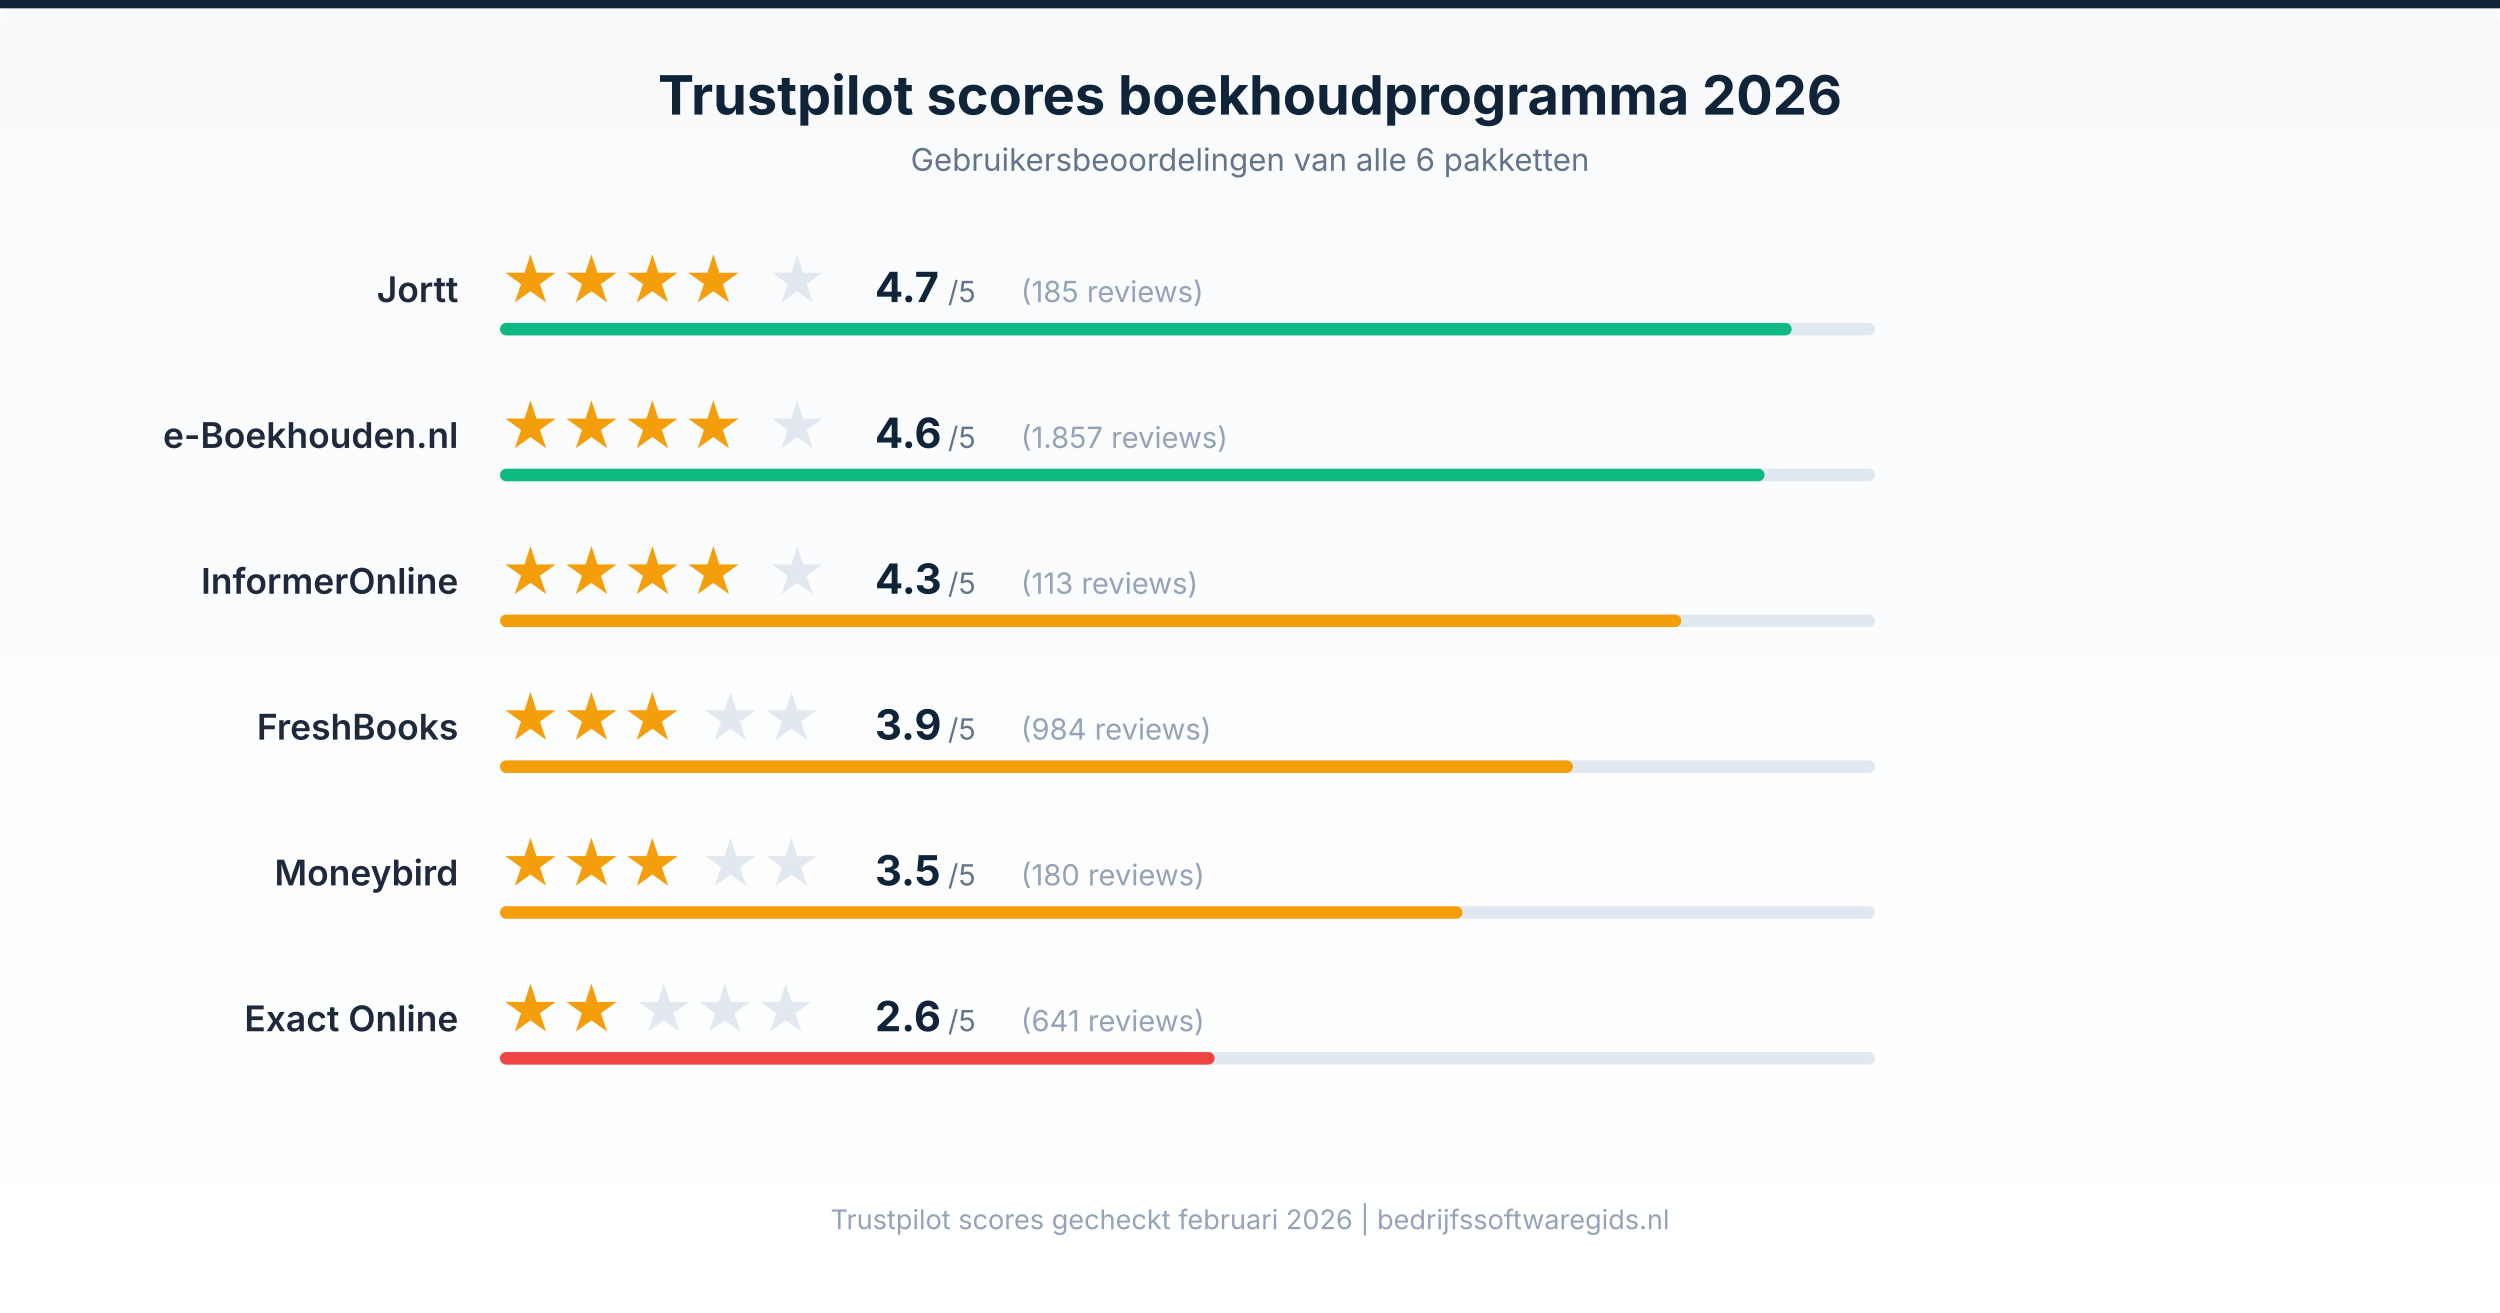
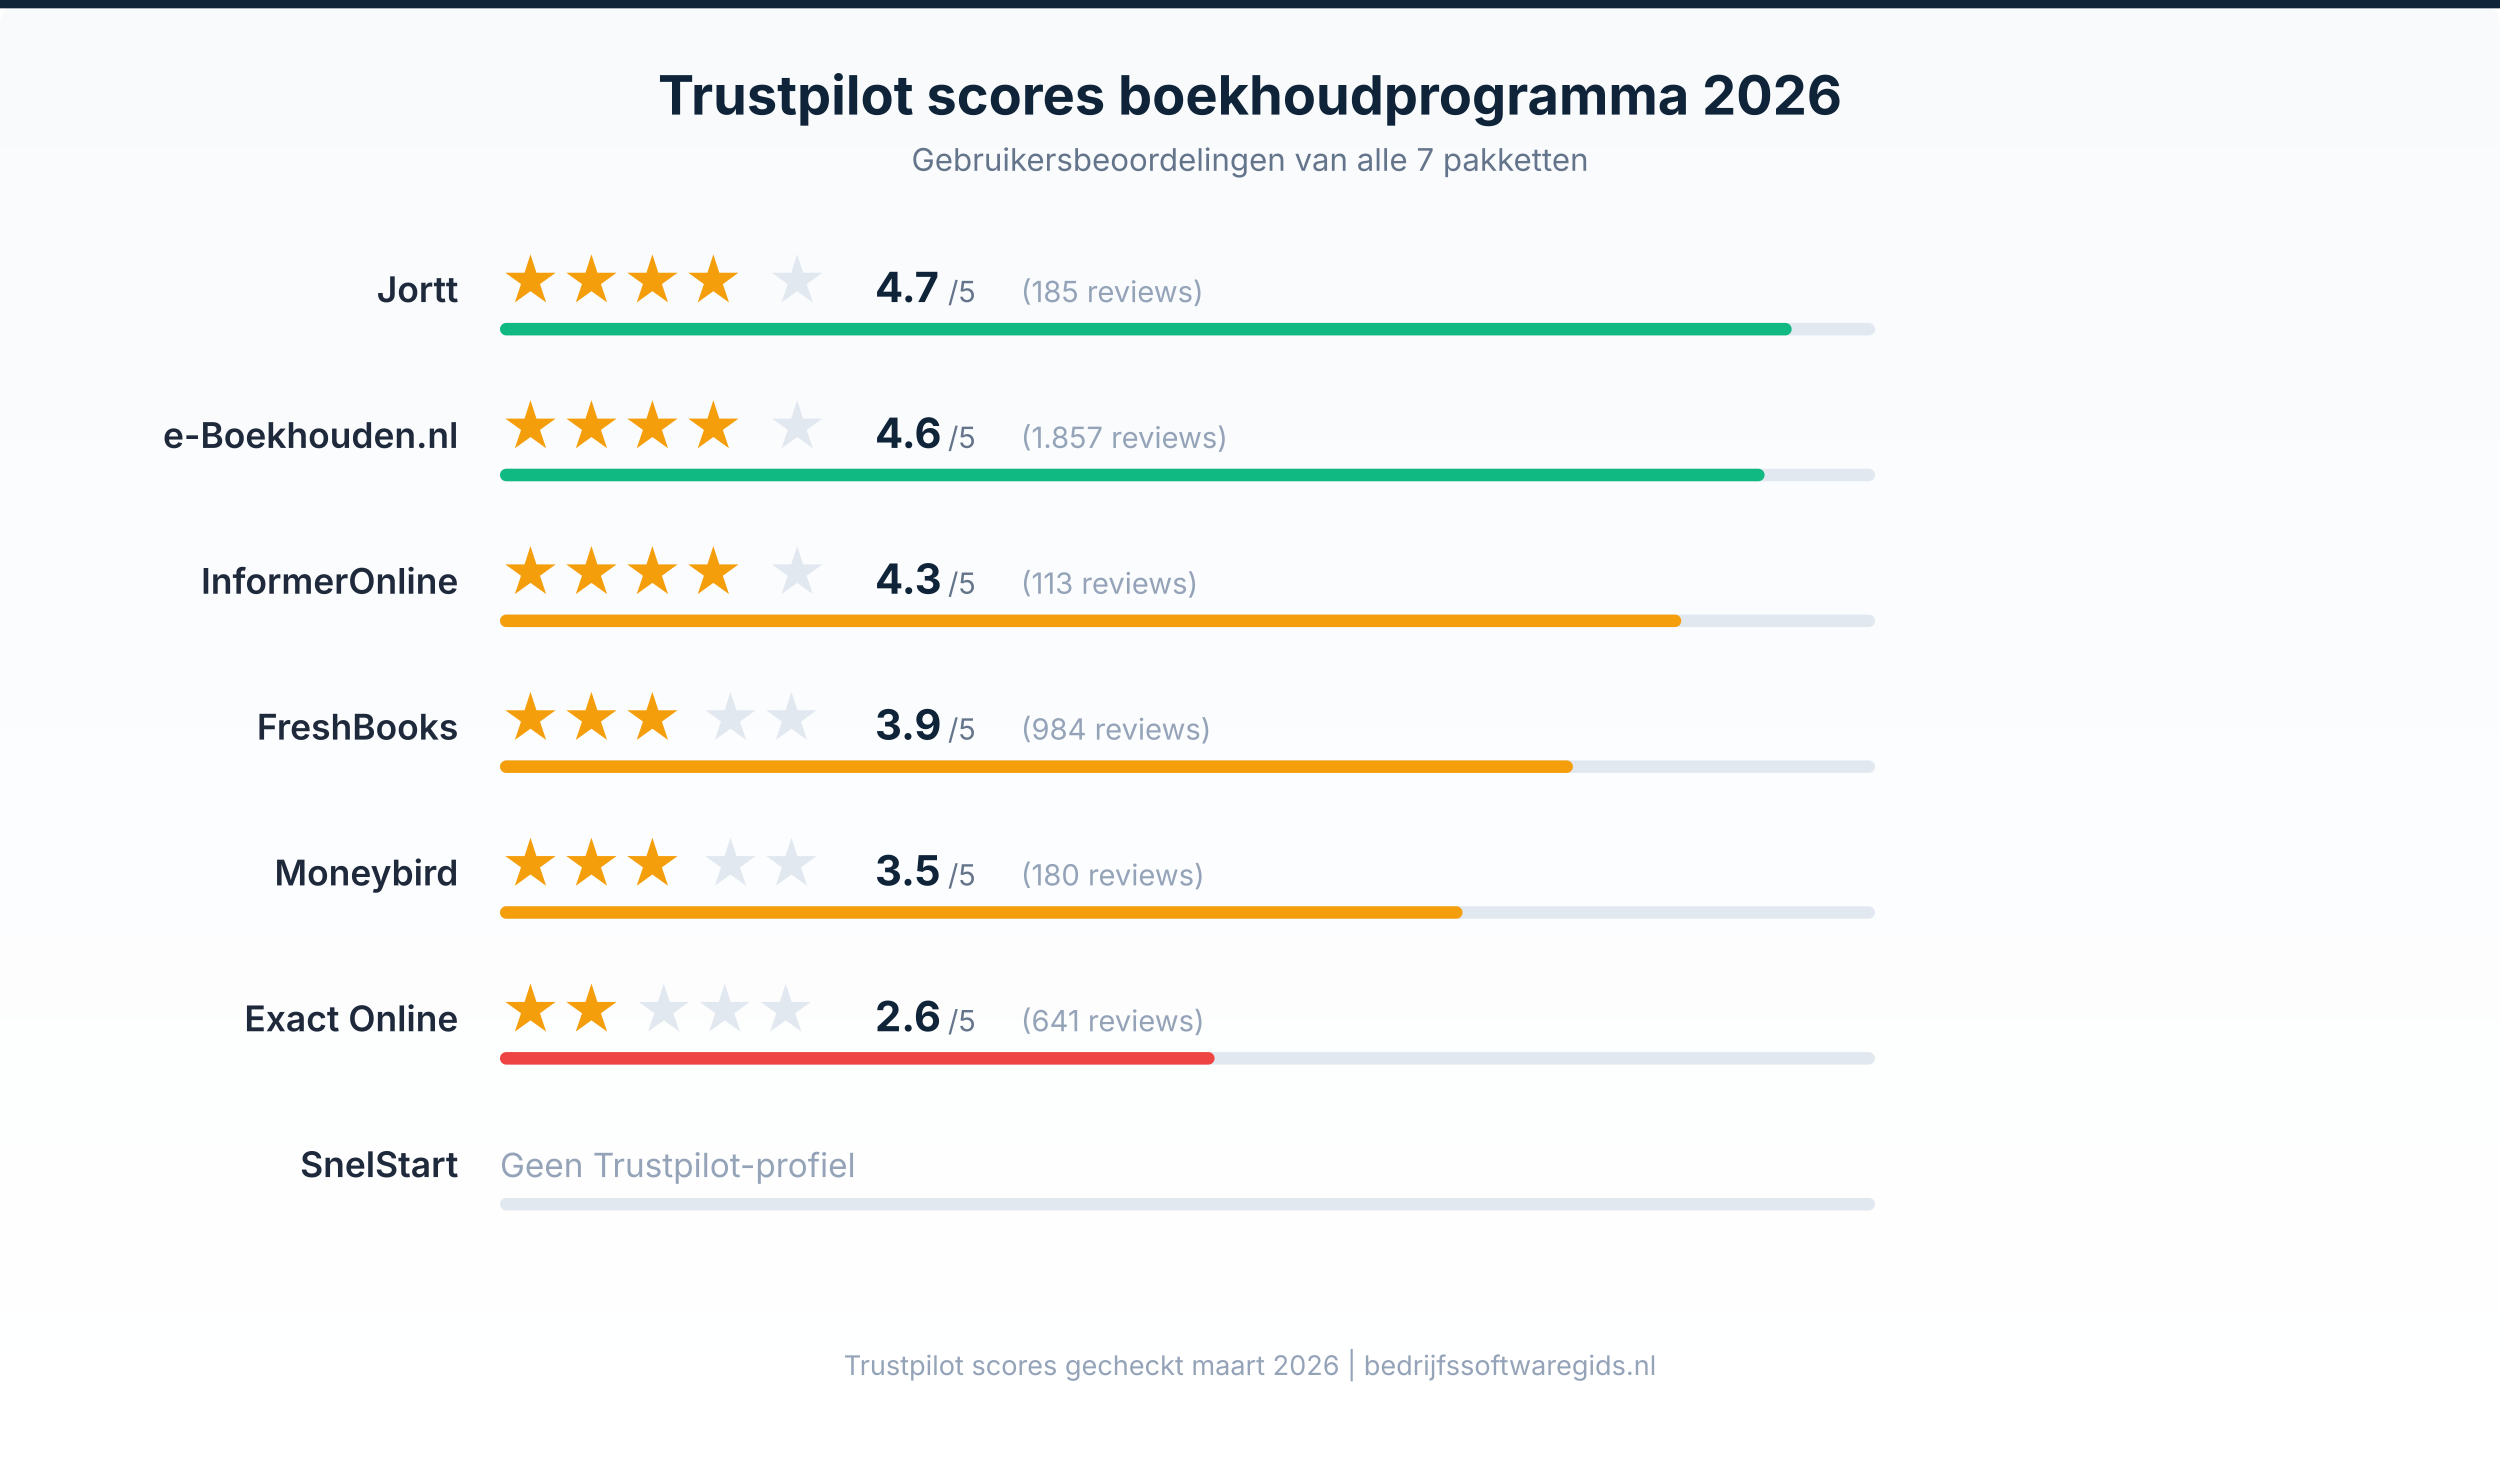
- <svg xmlns="http://www.w3.org/2000/svg" viewBox="0 0 1200 630" font-family="Inter, -apple-system, BlinkMacSystemFont, 'Segoe UI', sans-serif">
+ <svg xmlns="http://www.w3.org/2000/svg" viewBox="0 0 1200 700" font-family="Inter, -apple-system, BlinkMacSystemFont, 'Segoe UI', sans-serif">
  <defs>
    <linearGradient id="bg2" x1="0" y1="0" x2="0" y2="1">
      <stop offset="0%" stop-color="#f8fafc" />
      <stop offset="100%" stop-color="#ffffff" />
    </linearGradient>
  </defs>
-   <rect width="1200" height="630" fill="url(#bg2)" rx="12" />
+   <rect width="1200" height="700" fill="url(#bg2)" rx="12" />
  <rect x="0" y="0" width="1200" height="4" fill="#0f2439" />
  <text x="600" y="55" text-anchor="middle" font-size="26" font-weight="700" fill="#0f2439">Trustpilot scores boekhoudprogramma 2026</text>
-   <text x="600" y="82" text-anchor="middle" font-size="15" fill="#64748b">Gebruikersbeoordelingen van alle 6 pakketten</text>
+   <text x="600" y="82" text-anchor="middle" font-size="15" fill="#64748b">Gebruikersbeoordelingen van alle 7 pakketten</text>
  <text x="220" y="145" text-anchor="end" font-size="17" font-weight="600" fill="#1e293b">Jortt</text>
  <text x="240" y="145" font-size="28" fill="#f59e0b">★★★★</text>
  <text x="368" y="145" font-size="28" fill="#e2e8f0">★</text>
  <text x="420" y="145" font-size="20" font-weight="700" fill="#0f2439">4.7</text>
  <text x="455" y="145" font-size="14" fill="#64748b">/5</text>
  <text x="490" y="145" font-size="14" fill="#94a3b8">(185 reviews)</text>
  <rect x="240" y="155" width="660" height="6" rx="3" fill="#e2e8f0" />
  <rect x="240" y="155" width="620" height="6" rx="3" fill="#10b981" />
  <text x="220" y="215" text-anchor="end" font-size="17" font-weight="600" fill="#1e293b">e-Boekhouden.nl</text>
  <text x="240" y="215" font-size="28" fill="#f59e0b">★★★★</text>
  <text x="368" y="215" font-size="28" fill="#e2e8f0">★</text>
  <text x="420" y="215" font-size="20" font-weight="700" fill="#0f2439">4.6</text>
  <text x="455" y="215" font-size="14" fill="#64748b">/5</text>
  <text x="490" y="215" font-size="14" fill="#94a3b8">(1.857 reviews)</text>
  <rect x="240" y="225" width="660" height="6" rx="3" fill="#e2e8f0" />
  <rect x="240" y="225" width="607" height="6" rx="3" fill="#10b981" />
  <text x="220" y="285" text-anchor="end" font-size="17" font-weight="600" fill="#1e293b">InformerOnline</text>
  <text x="240" y="285" font-size="28" fill="#f59e0b">★★★★</text>
  <text x="368" y="285" font-size="28" fill="#e2e8f0">★</text>
  <text x="420" y="285" font-size="20" font-weight="700" fill="#0f2439">4.3</text>
  <text x="455" y="285" font-size="14" fill="#64748b">/5</text>
  <text x="490" y="285" font-size="14" fill="#94a3b8">(113 reviews)</text>
  <rect x="240" y="295" width="660" height="6" rx="3" fill="#e2e8f0" />
  <rect x="240" y="295" width="567" height="6" rx="3" fill="#f59e0b" />
  <text x="220" y="355" text-anchor="end" font-size="17" font-weight="600" fill="#1e293b">FreshBooks</text>
  <text x="240" y="355" font-size="28" fill="#f59e0b">★★★</text>
  <text x="336" y="355" font-size="28" fill="#e2e8f0">★★</text>
  <text x="420" y="355" font-size="20" font-weight="700" fill="#0f2439">3.9</text>
  <text x="455" y="355" font-size="14" fill="#64748b">/5</text>
  <text x="490" y="355" font-size="14" fill="#94a3b8">(984 reviews)</text>
  <rect x="240" y="365" width="660" height="6" rx="3" fill="#e2e8f0" />
  <rect x="240" y="365" width="515" height="6" rx="3" fill="#f59e0b" />
  <text x="220" y="425" text-anchor="end" font-size="17" font-weight="600" fill="#1e293b">Moneybird</text>
  <text x="240" y="425" font-size="28" fill="#f59e0b">★★★</text>
  <text x="336" y="425" font-size="28" fill="#e2e8f0">★★</text>
  <text x="420" y="425" font-size="20" font-weight="700" fill="#0f2439">3.5</text>
  <text x="455" y="425" font-size="14" fill="#64748b">/5</text>
  <text x="490" y="425" font-size="14" fill="#94a3b8">(180 reviews)</text>
  <rect x="240" y="435" width="660" height="6" rx="3" fill="#e2e8f0" />
  <rect x="240" y="435" width="462" height="6" rx="3" fill="#f59e0b" />
  <text x="220" y="495" text-anchor="end" font-size="17" font-weight="600" fill="#1e293b">Exact Online</text>
  <text x="240" y="495" font-size="28" fill="#f59e0b">★★</text>
  <text x="304" y="495" font-size="28" fill="#e2e8f0">★★★</text>
  <text x="420" y="495" font-size="20" font-weight="700" fill="#0f2439">2.6</text>
  <text x="455" y="495" font-size="14" fill="#64748b">/5</text>
  <text x="490" y="495" font-size="14" fill="#94a3b8">(641 reviews)</text>
  <rect x="240" y="505" width="660" height="6" rx="3" fill="#e2e8f0" />
  <rect x="240" y="505" width="343" height="6" rx="3" fill="#ef4444" />
-   <text x="600" y="590" text-anchor="middle" font-size="13" fill="#94a3b8">Trustpilot scores gecheckt februari 2026 | bedrijfssoftwaregids.nl</text>
+   <text x="220" y="565" text-anchor="end" font-size="17" font-weight="600" fill="#1e293b">SnelStart</text>
+   <text x="240" y="565" font-size="16" fill="#94a3b8">Geen Trustpilot-profiel</text>
+   <rect x="240" y="575" width="660" height="6" rx="3" fill="#e2e8f0" />
+   <text x="600" y="660" text-anchor="middle" font-size="13" fill="#94a3b8">Trustpilot scores gecheckt maart 2026 | bedrijfssoftwaregids.nl</text>
</svg>
